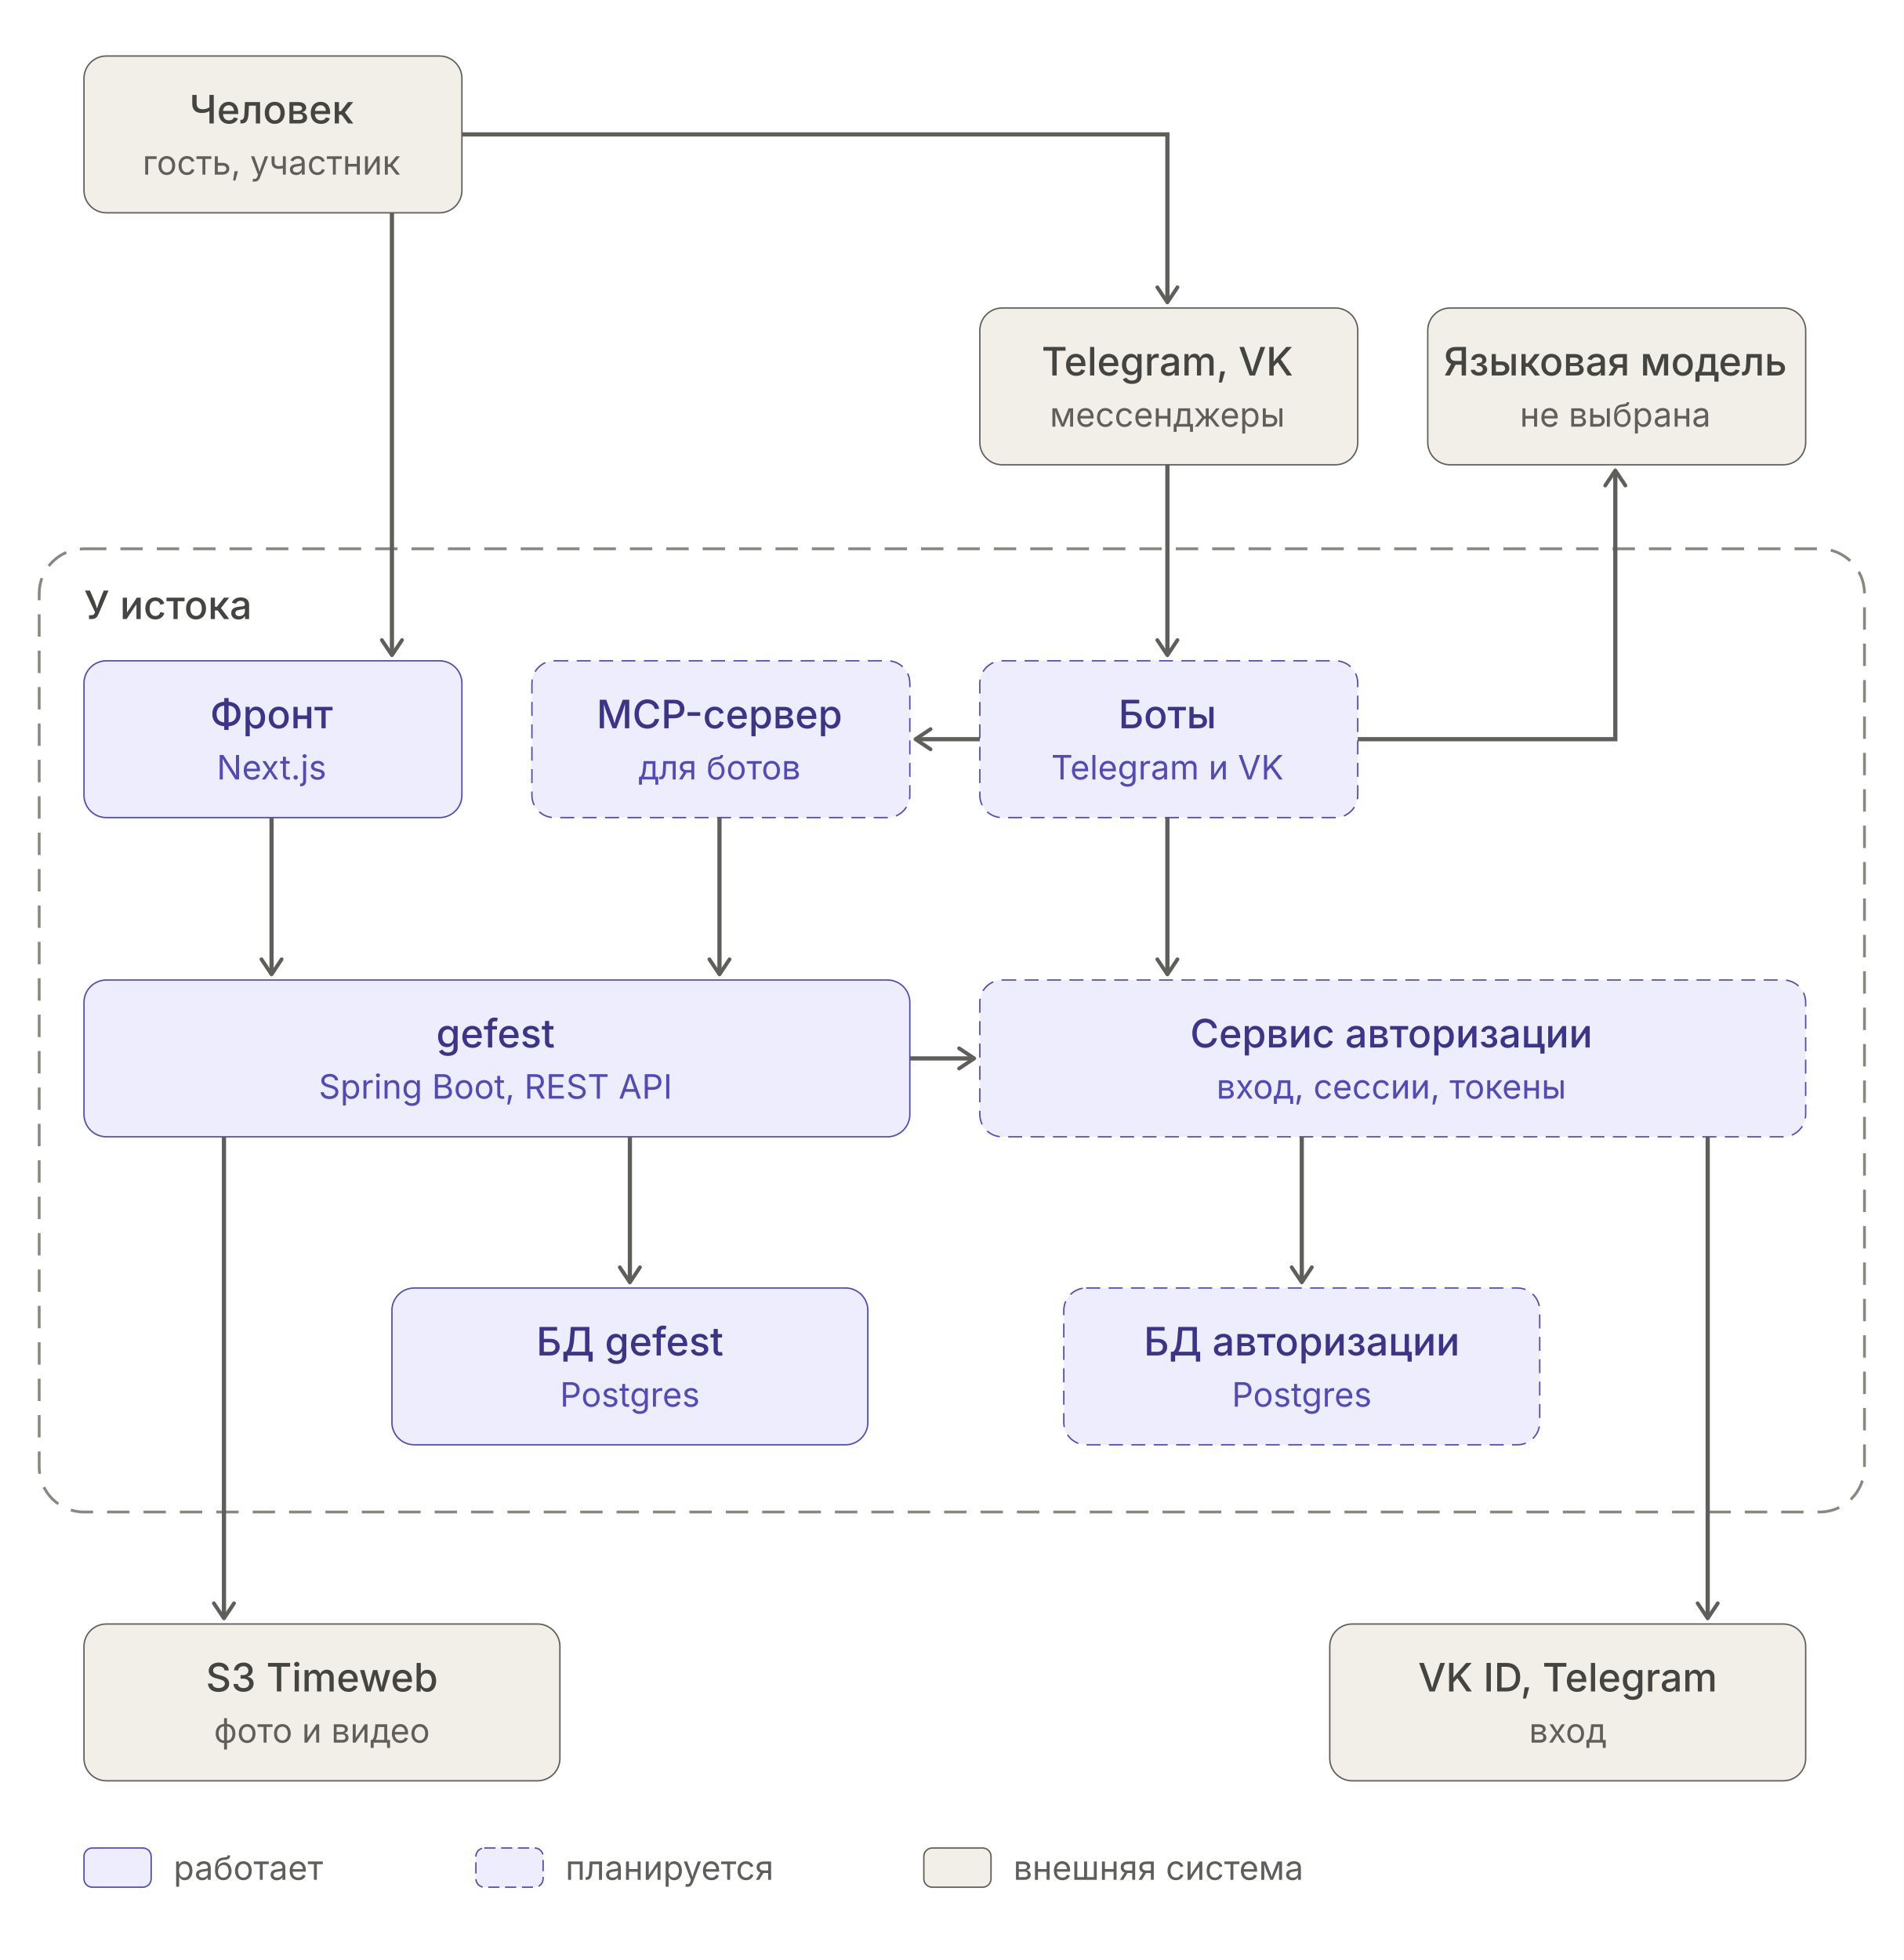
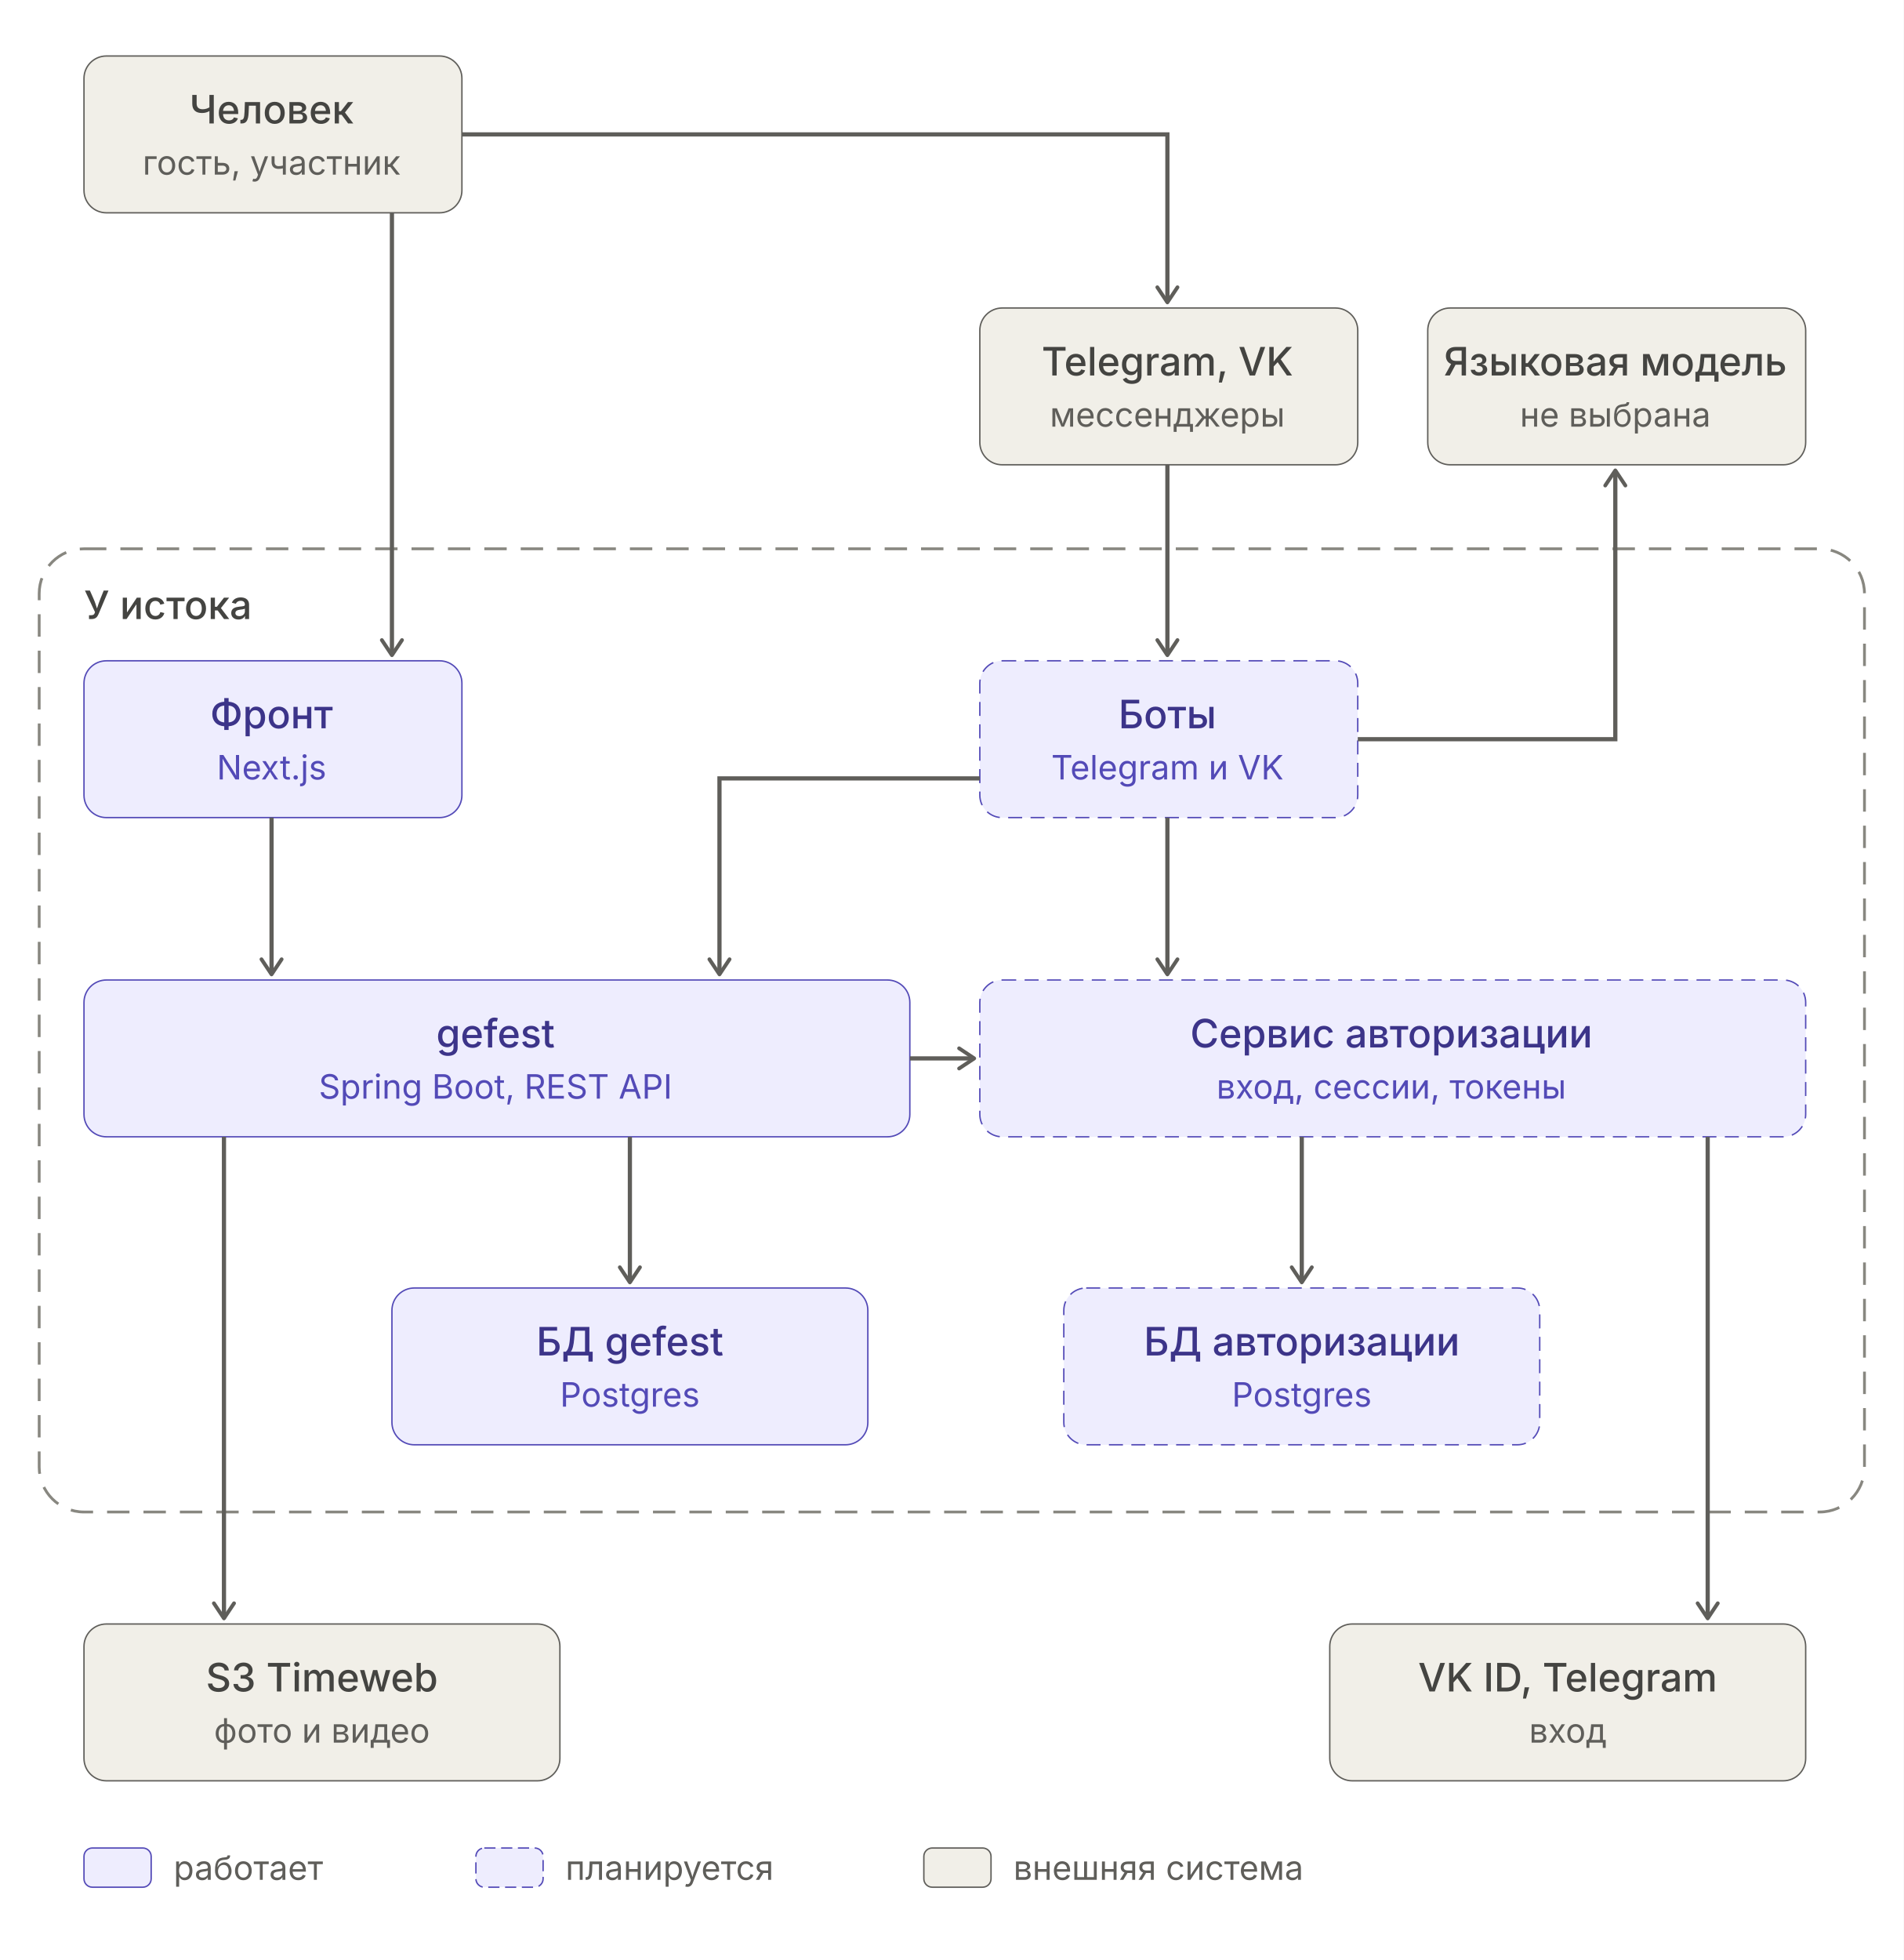
<svg xmlns="http://www.w3.org/2000/svg" width="680" height="700" viewBox="0 0 680 700" role="img" font-family="system-ui, -apple-system, 'Segoe UI', sans-serif">
  <defs>
    <marker id="arrow" viewBox="0 0 10 10" refX="8" refY="5" markerWidth="6" markerHeight="6" orient="auto-start-reverse">
      <path d="M2 1L8 5L2 9" fill="none" stroke="#5F5E5A" stroke-width="1.5" stroke-linecap="round" stroke-linejoin="round" />
    </marker>
  </defs>
  <rect width="680" height="700" fill="#FFFFFF" />
  <rect x="14" y="196" width="652" height="344" rx="16" fill="none" stroke="#888780" stroke-width="1" stroke-dasharray="8 5" />
  <text x="30" y="216" font-size="14" font-weight="500" fill="#444441" dominant-baseline="central">У истока</text>
  <g text-anchor="middle" dominant-baseline="central">
    <rect x="30" y="20" width="135" height="56" rx="8" fill="#F1EFE8" stroke="#5F5E5A" stroke-width="0.5" />
    <text x="97" y="39" font-size="14" font-weight="500" fill="#444441">Человек</text>
    <text x="97" y="58" font-size="12" fill="#5F5E5A">гость, участник</text>
    <rect x="350" y="110" width="135" height="56" rx="8" fill="#F1EFE8" stroke="#5F5E5A" stroke-width="0.5" />
    <text x="417" y="129" font-size="14" font-weight="500" fill="#444441">Telegram, VK</text>
    <text x="417" y="148" font-size="12" fill="#5F5E5A">мессенджеры</text>
    <rect x="510" y="110" width="135" height="56" rx="8" fill="#F1EFE8" stroke="#5F5E5A" stroke-width="0.5" />
    <text x="577" y="129" font-size="14" font-weight="500" fill="#444441">Языковая модель</text>
    <text x="577" y="148" font-size="12" fill="#5F5E5A">не выбрана</text>
    <rect x="30" y="236" width="135" height="56" rx="8" fill="#EEEDFE" stroke="#534AB7" stroke-width="0.5" />
    <text x="97" y="255" font-size="14" font-weight="500" fill="#3C3489">Фронт</text>
    <text x="97" y="274" font-size="12" fill="#534AB7">Next.js</text>
-     <rect x="190" y="236" width="135" height="56" rx="8" fill="#EEEDFE" stroke="#534AB7" stroke-width="0.5" stroke-dasharray="5 3" />
-     <text x="257" y="255" font-size="14" font-weight="500" fill="#3C3489">MCP-сервер</text>
-     <text x="257" y="274" font-size="12" fill="#534AB7">для ботов</text>
    <rect x="350" y="236" width="135" height="56" rx="8" fill="#EEEDFE" stroke="#534AB7" stroke-width="0.5" stroke-dasharray="5 3" />
    <text x="417" y="255" font-size="14" font-weight="500" fill="#3C3489">Боты</text>
    <text x="417" y="274" font-size="12" fill="#534AB7">Telegram и VK</text>
    <rect x="30" y="350" width="295" height="56" rx="8" fill="#EEEDFE" stroke="#534AB7" stroke-width="0.5" />
    <text x="177" y="369" font-size="14" font-weight="500" fill="#3C3489">gefest</text>
    <text x="177" y="388" font-size="12" fill="#534AB7">Spring Boot, REST API</text>
    <rect x="350" y="350" width="295" height="56" rx="8" fill="#EEEDFE" stroke="#534AB7" stroke-width="0.5" stroke-dasharray="5 3" />
    <text x="497" y="369" font-size="14" font-weight="500" fill="#3C3489">Сервис авторизации</text>
    <text x="497" y="388" font-size="12" fill="#534AB7">вход, сессии, токены</text>
    <rect x="140" y="460" width="170" height="56" rx="8" fill="#EEEDFE" stroke="#534AB7" stroke-width="0.5" />
    <text x="225" y="479" font-size="14" font-weight="500" fill="#3C3489">БД gefest</text>
    <text x="225" y="498" font-size="12" fill="#534AB7">Postgres</text>
    <rect x="380" y="460" width="170" height="56" rx="8" fill="#EEEDFE" stroke="#534AB7" stroke-width="0.5" stroke-dasharray="5 3" />
    <text x="465" y="479" font-size="14" font-weight="500" fill="#3C3489">БД авторизации</text>
    <text x="465" y="498" font-size="12" fill="#534AB7">Postgres</text>
    <rect x="30" y="580" width="170" height="56" rx="8" fill="#F1EFE8" stroke="#5F5E5A" stroke-width="0.5" />
    <text x="115" y="599" font-size="14" font-weight="500" fill="#444441">S3 Timeweb</text>
    <text x="115" y="618" font-size="12" fill="#5F5E5A">фото и видео</text>
    <rect x="475" y="580" width="170" height="56" rx="8" fill="#F1EFE8" stroke="#5F5E5A" stroke-width="0.5" />
    <text x="560" y="599" font-size="14" font-weight="500" fill="#444441">VK ID, Telegram</text>
    <text x="560" y="618" font-size="12" fill="#5F5E5A">вход</text>
  </g>
  <g stroke="#5F5E5A" stroke-width="1.5" fill="none" marker-end="url(#arrow)">
    <line x1="140" y1="76" x2="140" y2="234" />
    <path d="M165 48 L417 48 L417 108" />
    <line x1="417" y1="166" x2="417" y2="234" />
-     <line x1="350" y1="264" x2="327" y2="264" />
+     <path d="M350 278 L257 278 L257 348" />
    <path d="M485 264 L577 264 L577 168" />
    <line x1="97" y1="292" x2="97" y2="348" />
-     <line x1="257" y1="292" x2="257" y2="348" />
    <line x1="417" y1="292" x2="417" y2="348" />
    <line x1="325" y1="378" x2="348" y2="378" />
    <line x1="225" y1="406" x2="225" y2="458" />
    <line x1="465" y1="406" x2="465" y2="458" />
    <line x1="80" y1="406" x2="80" y2="578" />
    <line x1="610" y1="406" x2="610" y2="578" />
  </g>
  <rect x="30" y="660" width="24" height="14" rx="3" fill="#EEEDFE" stroke="#534AB7" stroke-width="0.5" />
  <text x="62" y="667" font-size="12" fill="#5F5E5A" dominant-baseline="central">работает</text>
  <rect x="170" y="660" width="24" height="14" rx="3" fill="#EEEDFE" stroke="#534AB7" stroke-width="0.5" stroke-dasharray="4 2" />
  <text x="202" y="667" font-size="12" fill="#5F5E5A" dominant-baseline="central">планируется</text>
  <rect x="330" y="660" width="24" height="14" rx="3" fill="#F1EFE8" stroke="#5F5E5A" stroke-width="0.5" />
  <text x="362" y="667" font-size="12" fill="#5F5E5A" dominant-baseline="central">внешняя система</text>
</svg>
